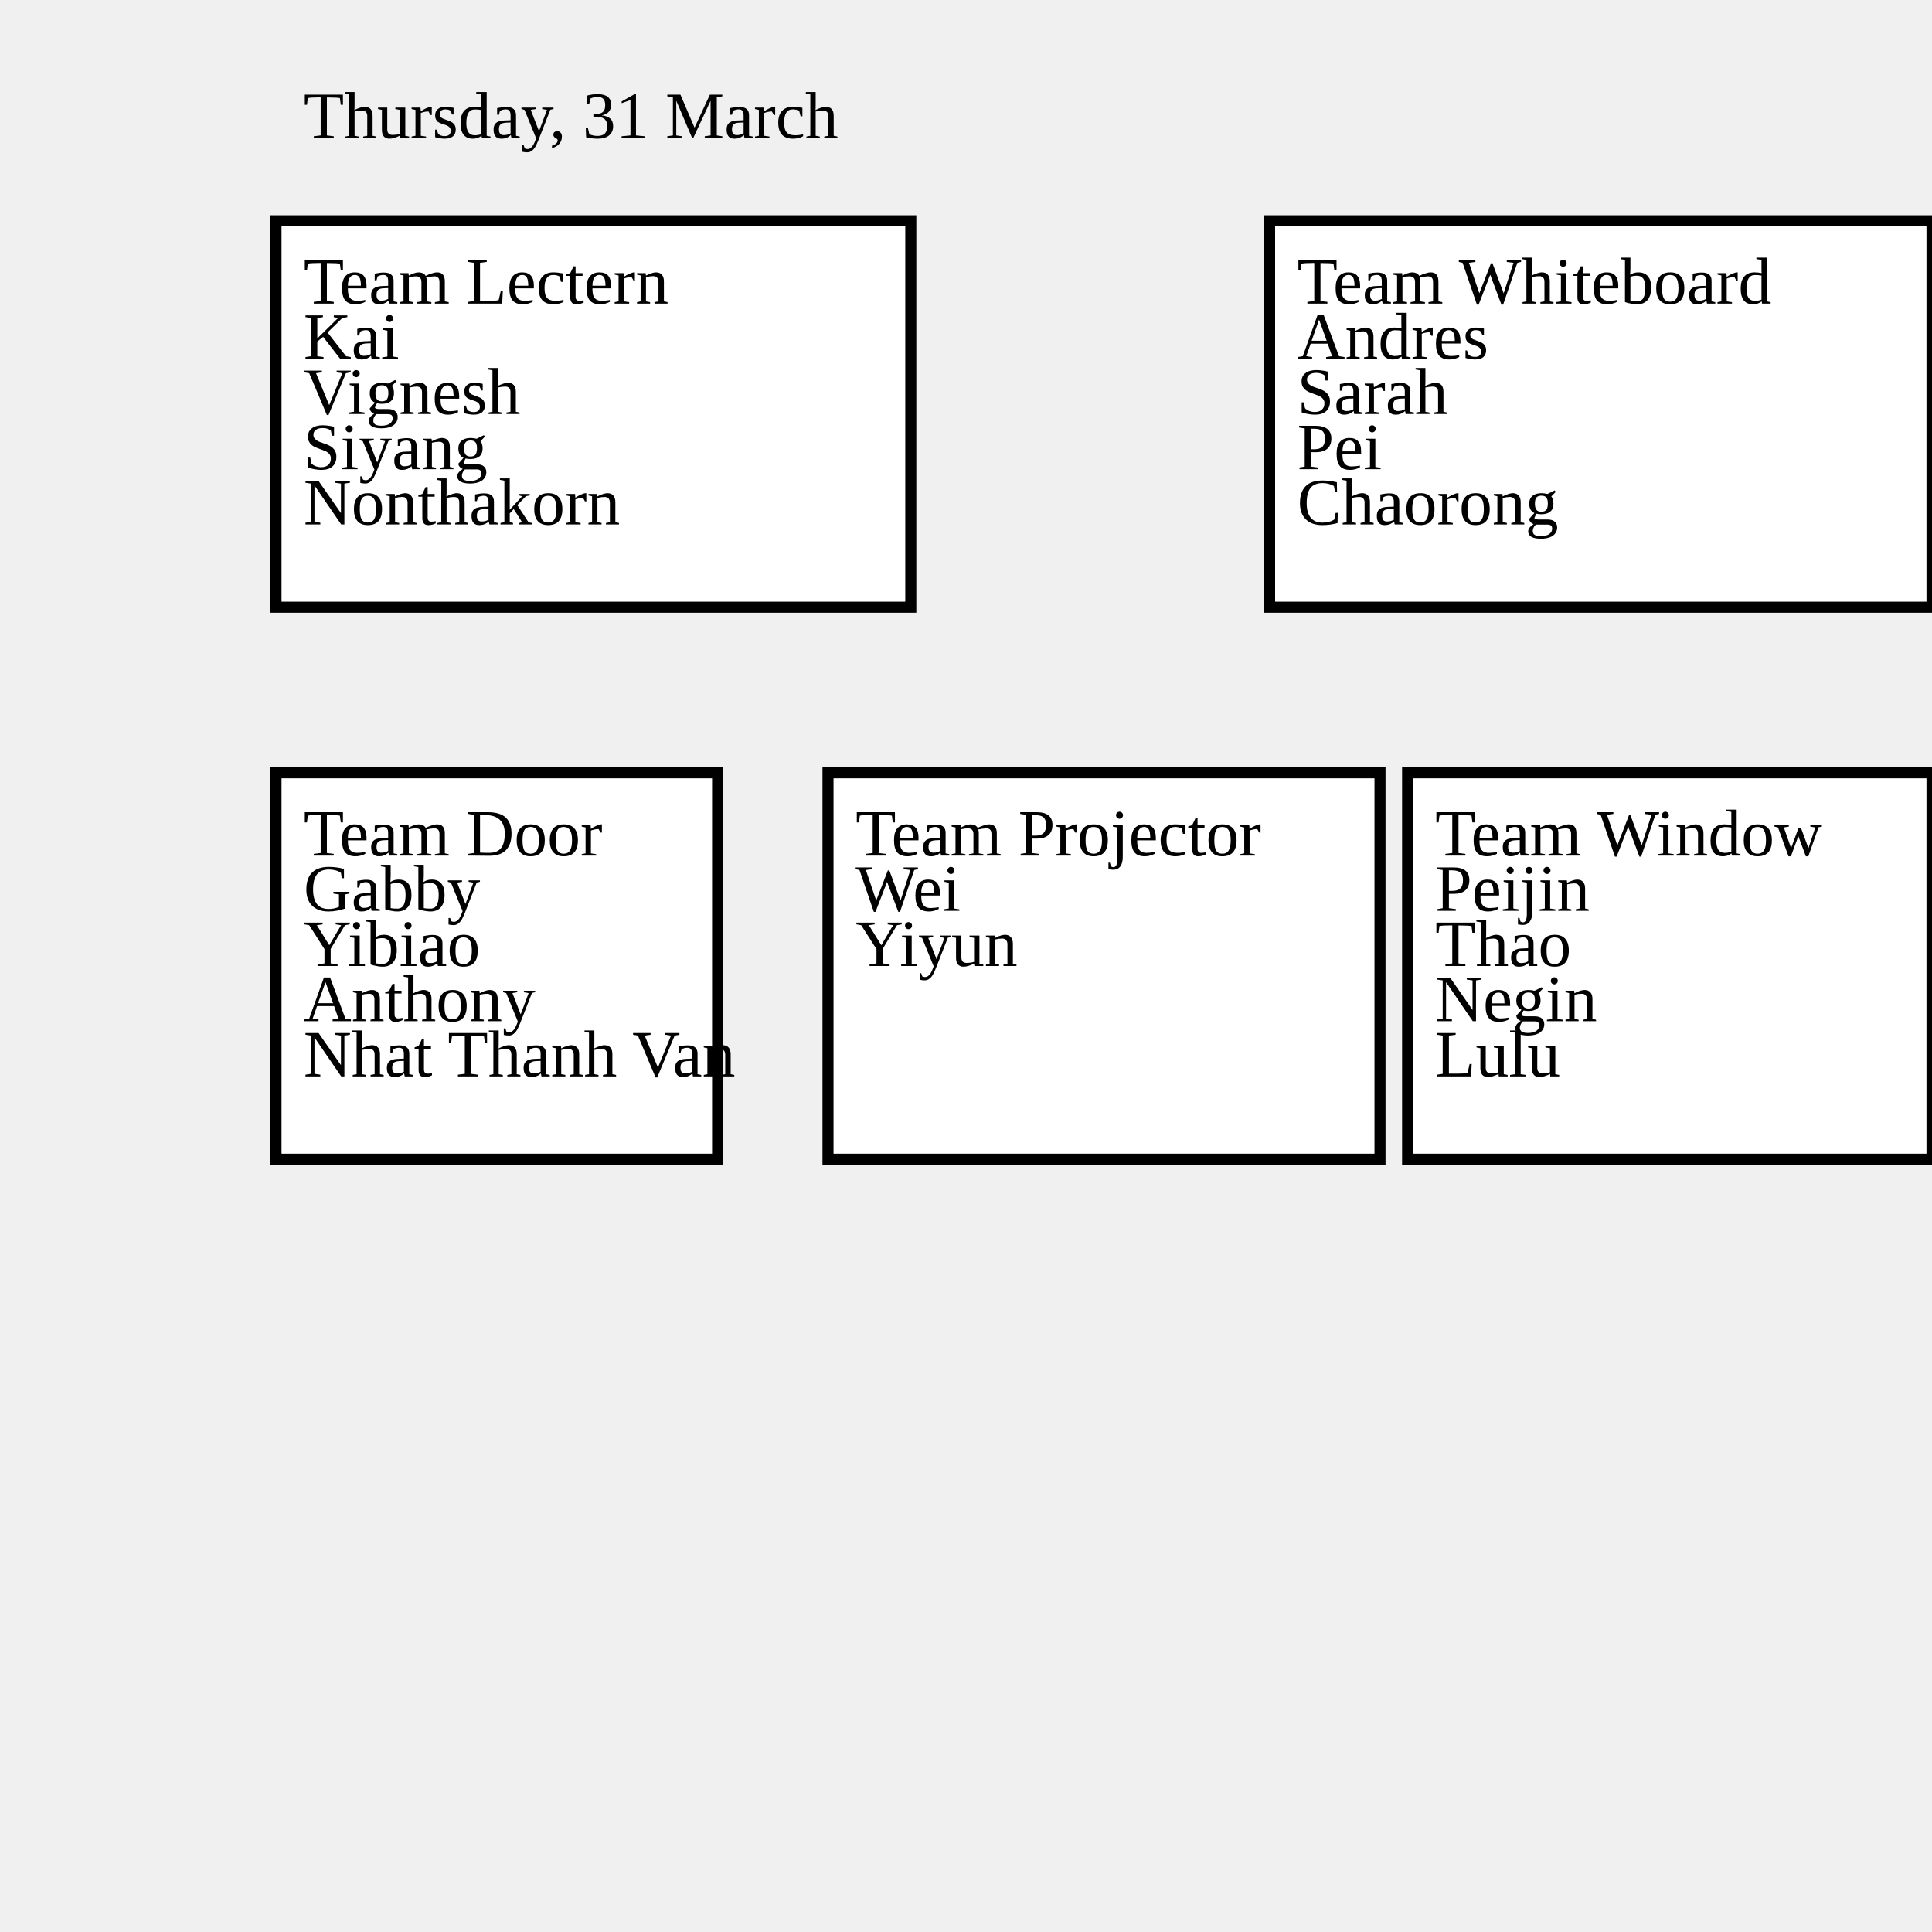
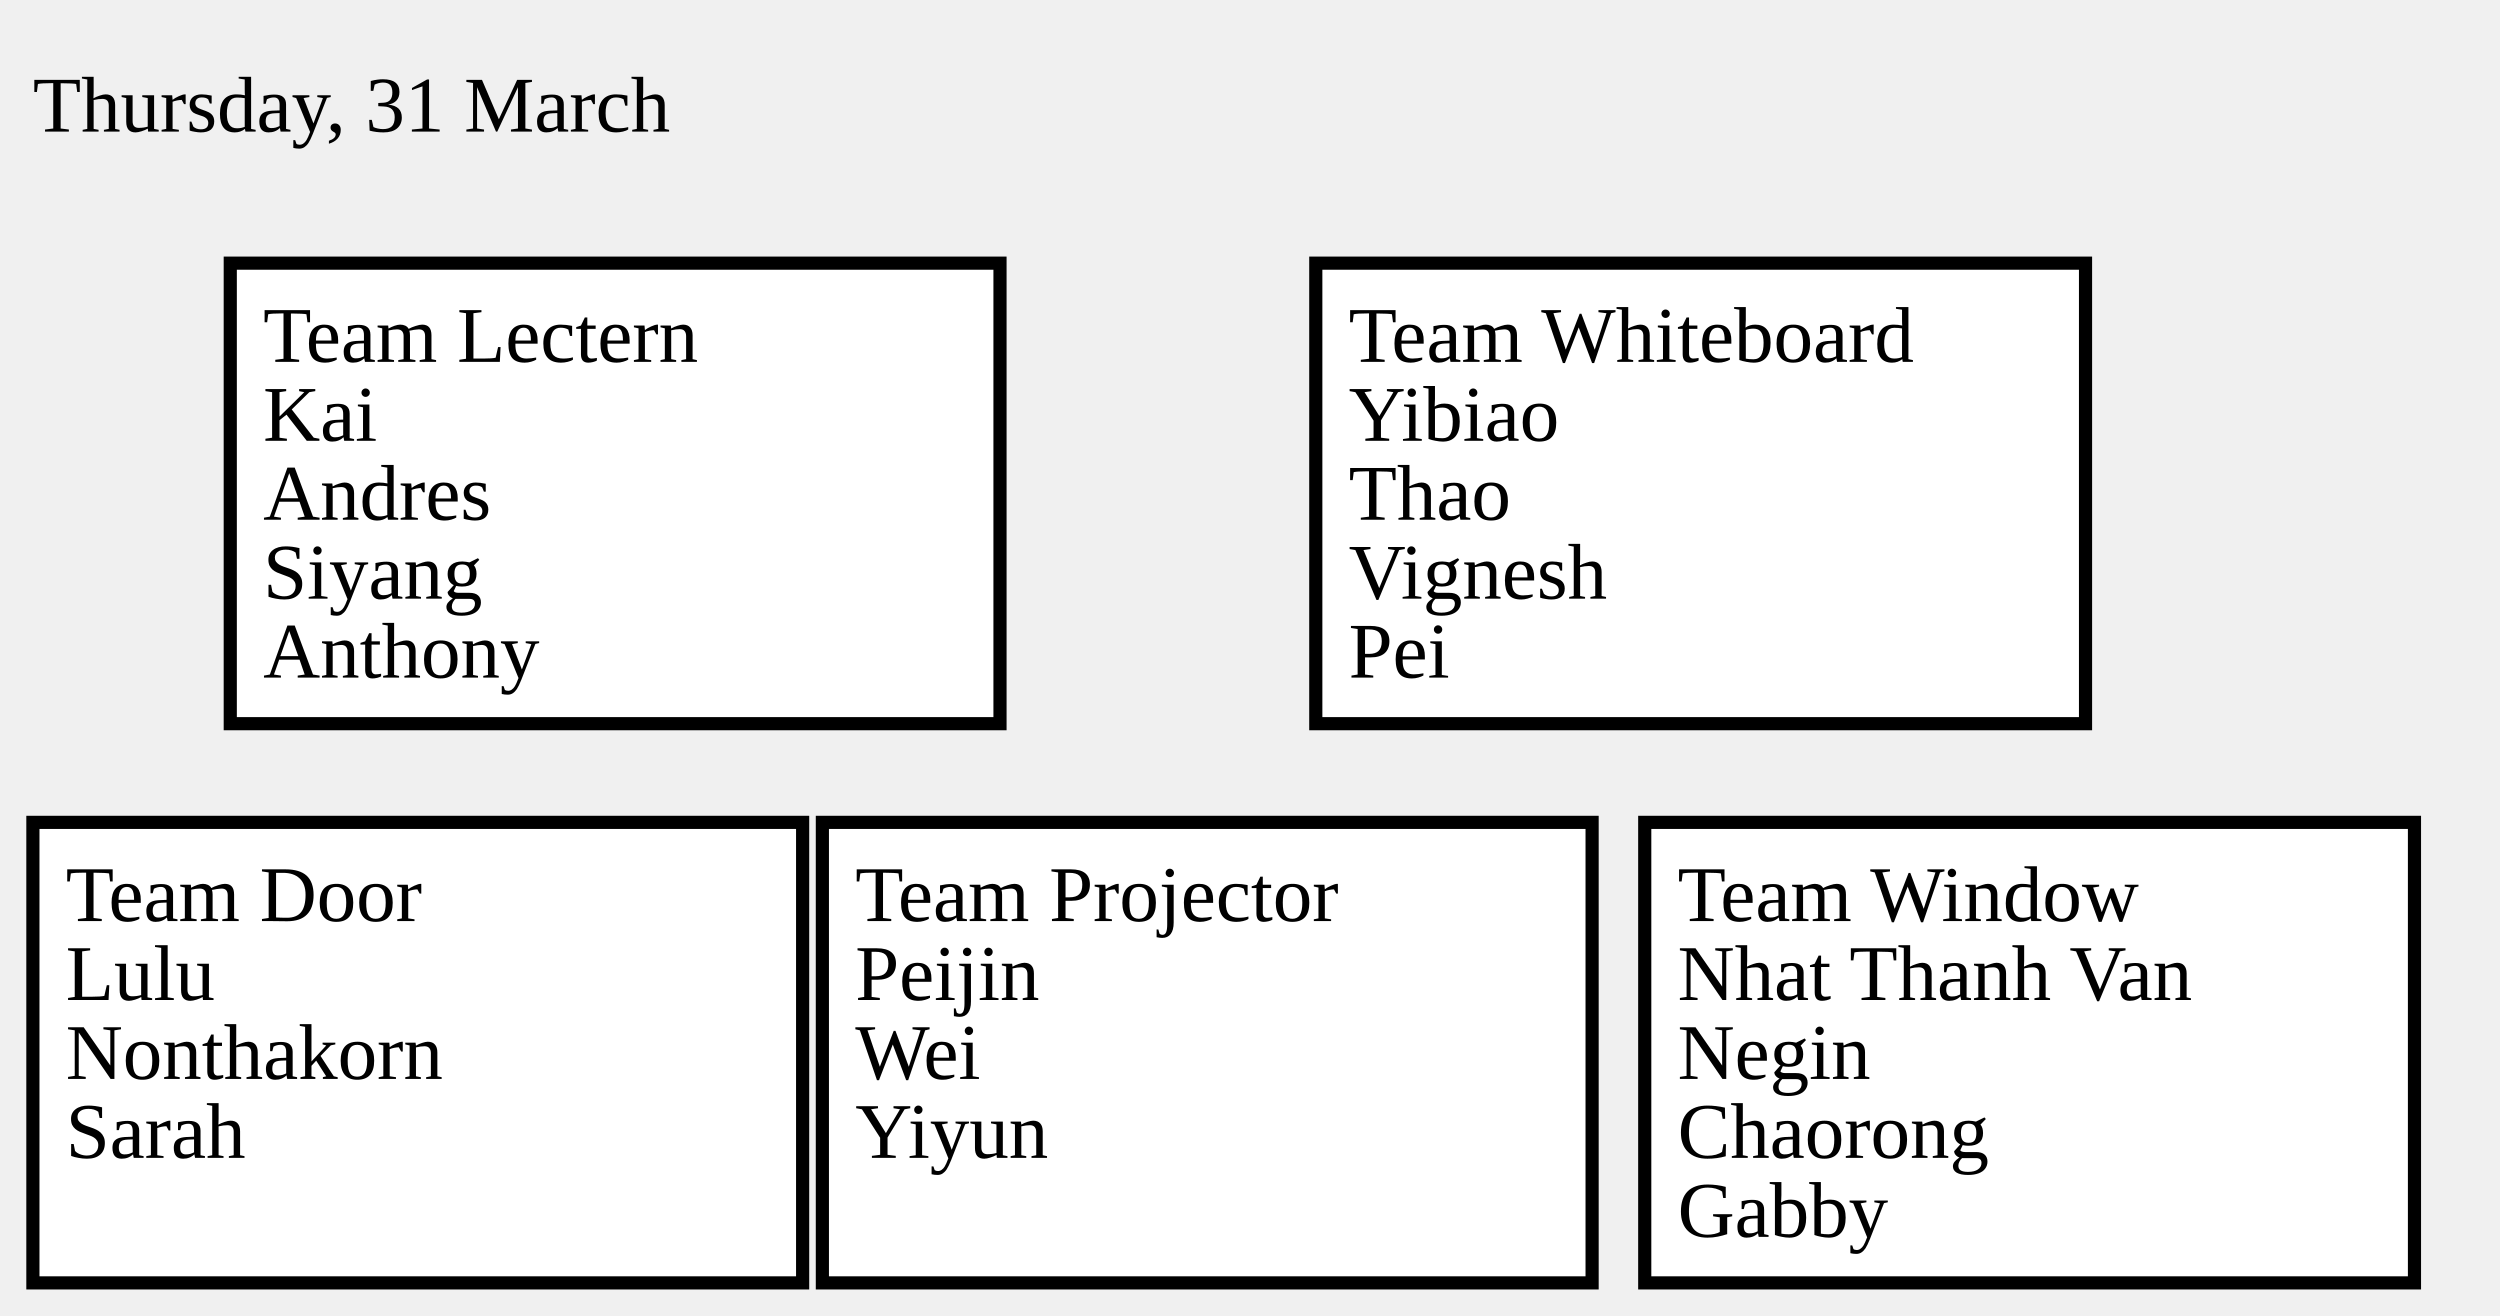
- <svg xmlns="http://www.w3.org/2000/svg" width="350" height="350" viewBox="-175.0 -175.0 350 350">
+ <svg xmlns="http://www.w3.org/2000/svg" width="380" height="200" viewBox="0 -200 380 200">
  <defs>
</defs>
-   <text x="-120" y="-150" font-size="12" fill="black" dy="0em">Thursday, 31 March</text>
-   <rect x="55" y="-135" width="120" height="70" fill="#ffffff" stroke-width="2" stroke="black" />
-   <text x="60" y="-120" font-size="12" fill="black" dy="0em">Team Whiteboard</text>
-   <text x="60" y="-110" font-size="12" fill="black" dy="0em">Andres</text>
-   <text x="60" y="-100" font-size="12" fill="black" dy="0em">Sarah</text>
-   <text x="60" y="-90" font-size="12" fill="black" dy="0em">Pei</text>
-   <text x="60" y="-80" font-size="12" fill="black" dy="0em">Chaorong</text>
-   <rect x="-125" y="-35" width="80" height="70" fill="#ffffff" stroke-width="2" stroke="black" />
-   <text x="-120" y="-20" font-size="12" fill="black" dy="0em">Team Door</text>
-   <text x="-120" y="-10" font-size="12" fill="black" dy="0em">Gabby</text>
-   <text x="-120" y="0" font-size="12" fill="black" dy="0em">Yibiao</text>
-   <text x="-120" y="10" font-size="12" fill="black" dy="0em">Anthony</text>
-   <text x="-120" y="20" font-size="12" fill="black" dy="0em">Nhat Thanh Van</text>
-   <rect x="80" y="-35" width="95" height="70" fill="#ffffff" stroke-width="2" stroke="black" />
-   <text x="85" y="-20" font-size="12" fill="black" dy="0em">Team Window</text>
-   <text x="85" y="-10" font-size="12" fill="black" dy="0em">Peijin</text>
-   <text x="85" y="0" font-size="12" fill="black" dy="0em">Thao</text>
-   <text x="85" y="10" font-size="12" fill="black" dy="0em">Negin</text>
-   <text x="85" y="20" font-size="12" fill="black" dy="0em">Lulu</text>
-   <rect x="-125" y="-135" width="115" height="70" fill="#ffffff" stroke-width="2" stroke="black" />
-   <text x="-120" y="-120" font-size="12" fill="black" dy="0em">Team Lectern</text>
-   <text x="-120" y="-110" font-size="12" fill="black" dy="0em">Kai</text>
-   <text x="-120" y="-100" font-size="12" fill="black" dy="0em">Vignesh</text>
-   <text x="-120" y="-90" font-size="12" fill="black" dy="0em">Siyang</text>
-   <text x="-120" y="-80" font-size="12" fill="black" dy="0em">Nonthakorn</text>
-   <rect x="-25" y="-35" width="100" height="70" fill="#ffffff" stroke-width="2" stroke="black" />
-   <text x="-20" y="-20" font-size="12" fill="black" dy="0em">Team Projector</text>
-   <text x="-20" y="-10" font-size="12" fill="black" dy="0em">Wei</text>
-   <text x="-20" y="0" font-size="12" fill="black" dy="0em">Yiyun</text>
+   <rect x="200" y="-160.0" width="117" height="70" fill="#ffffff" stroke-width="2" stroke="black" />
+   <text x="205" y="-145.0" font-size="12" fill="black" dy="0em">Team Whiteboard</text>
+   <text x="205" y="-133.0" font-size="12" fill="black" dy="0em">Yibiao</text>
+   <text x="205" y="-121.0" font-size="12" fill="black" dy="0em">Thao</text>
+   <text x="205" y="-109.0" font-size="12" fill="black" dy="0em">Vignesh</text>
+   <text x="205" y="-97.0" font-size="12" fill="black" dy="0em">Pei</text>
+   <rect x="5" y="-75.0" width="117" height="70" fill="#ffffff" stroke-width="2" stroke="black" />
+   <text x="10" y="-60.0" font-size="12" fill="black" dy="0em">Team Door</text>
+   <text x="10" y="-48.0" font-size="12" fill="black" dy="0em">Lulu</text>
+   <text x="10" y="-36.0" font-size="12" fill="black" dy="0em">Nonthakorn</text>
+   <text x="10" y="-24.0" font-size="12" fill="black" dy="0em">Sarah</text>
+   <rect x="250" y="-75.0" width="117" height="70" fill="#ffffff" stroke-width="2" stroke="black" />
+   <text x="255" y="-60.0" font-size="12" fill="black" dy="0em">Team Window</text>
+   <text x="255" y="-48.0" font-size="12" fill="black" dy="0em">Nhat Thanh Van</text>
+   <text x="255" y="-36.0" font-size="12" fill="black" dy="0em">Negin</text>
+   <text x="255" y="-24.0" font-size="12" fill="black" dy="0em">Chaorong</text>
+   <text x="255" y="-12.0" font-size="12" fill="black" dy="0em">Gabby</text>
+   <rect x="35" y="-160.0" width="117" height="70" fill="#ffffff" stroke-width="2" stroke="black" />
+   <text x="40" y="-145.0" font-size="12" fill="black" dy="0em">Team Lectern</text>
+   <text x="40" y="-133.0" font-size="12" fill="black" dy="0em">Kai</text>
+   <text x="40" y="-121.0" font-size="12" fill="black" dy="0em">Andres</text>
+   <text x="40" y="-109.0" font-size="12" fill="black" dy="0em">Siyang</text>
+   <text x="40" y="-97.0" font-size="12" fill="black" dy="0em">Anthony</text>
+   <rect x="125" y="-75.0" width="117" height="70" fill="#ffffff" stroke-width="2" stroke="black" />
+   <text x="130" y="-60.0" font-size="12" fill="black" dy="0em">Team Projector</text>
+   <text x="130" y="-48.0" font-size="12" fill="black" dy="0em">Peijin</text>
+   <text x="130" y="-36.0" font-size="12" fill="black" dy="0em">Wei</text>
+   <text x="130" y="-24.0" font-size="12" fill="black" dy="0em">Yiyun</text>
+   <text x="5" y="-180" font-size="12" fill="black" dy="0em">Thursday, 31 March</text>
</svg>
